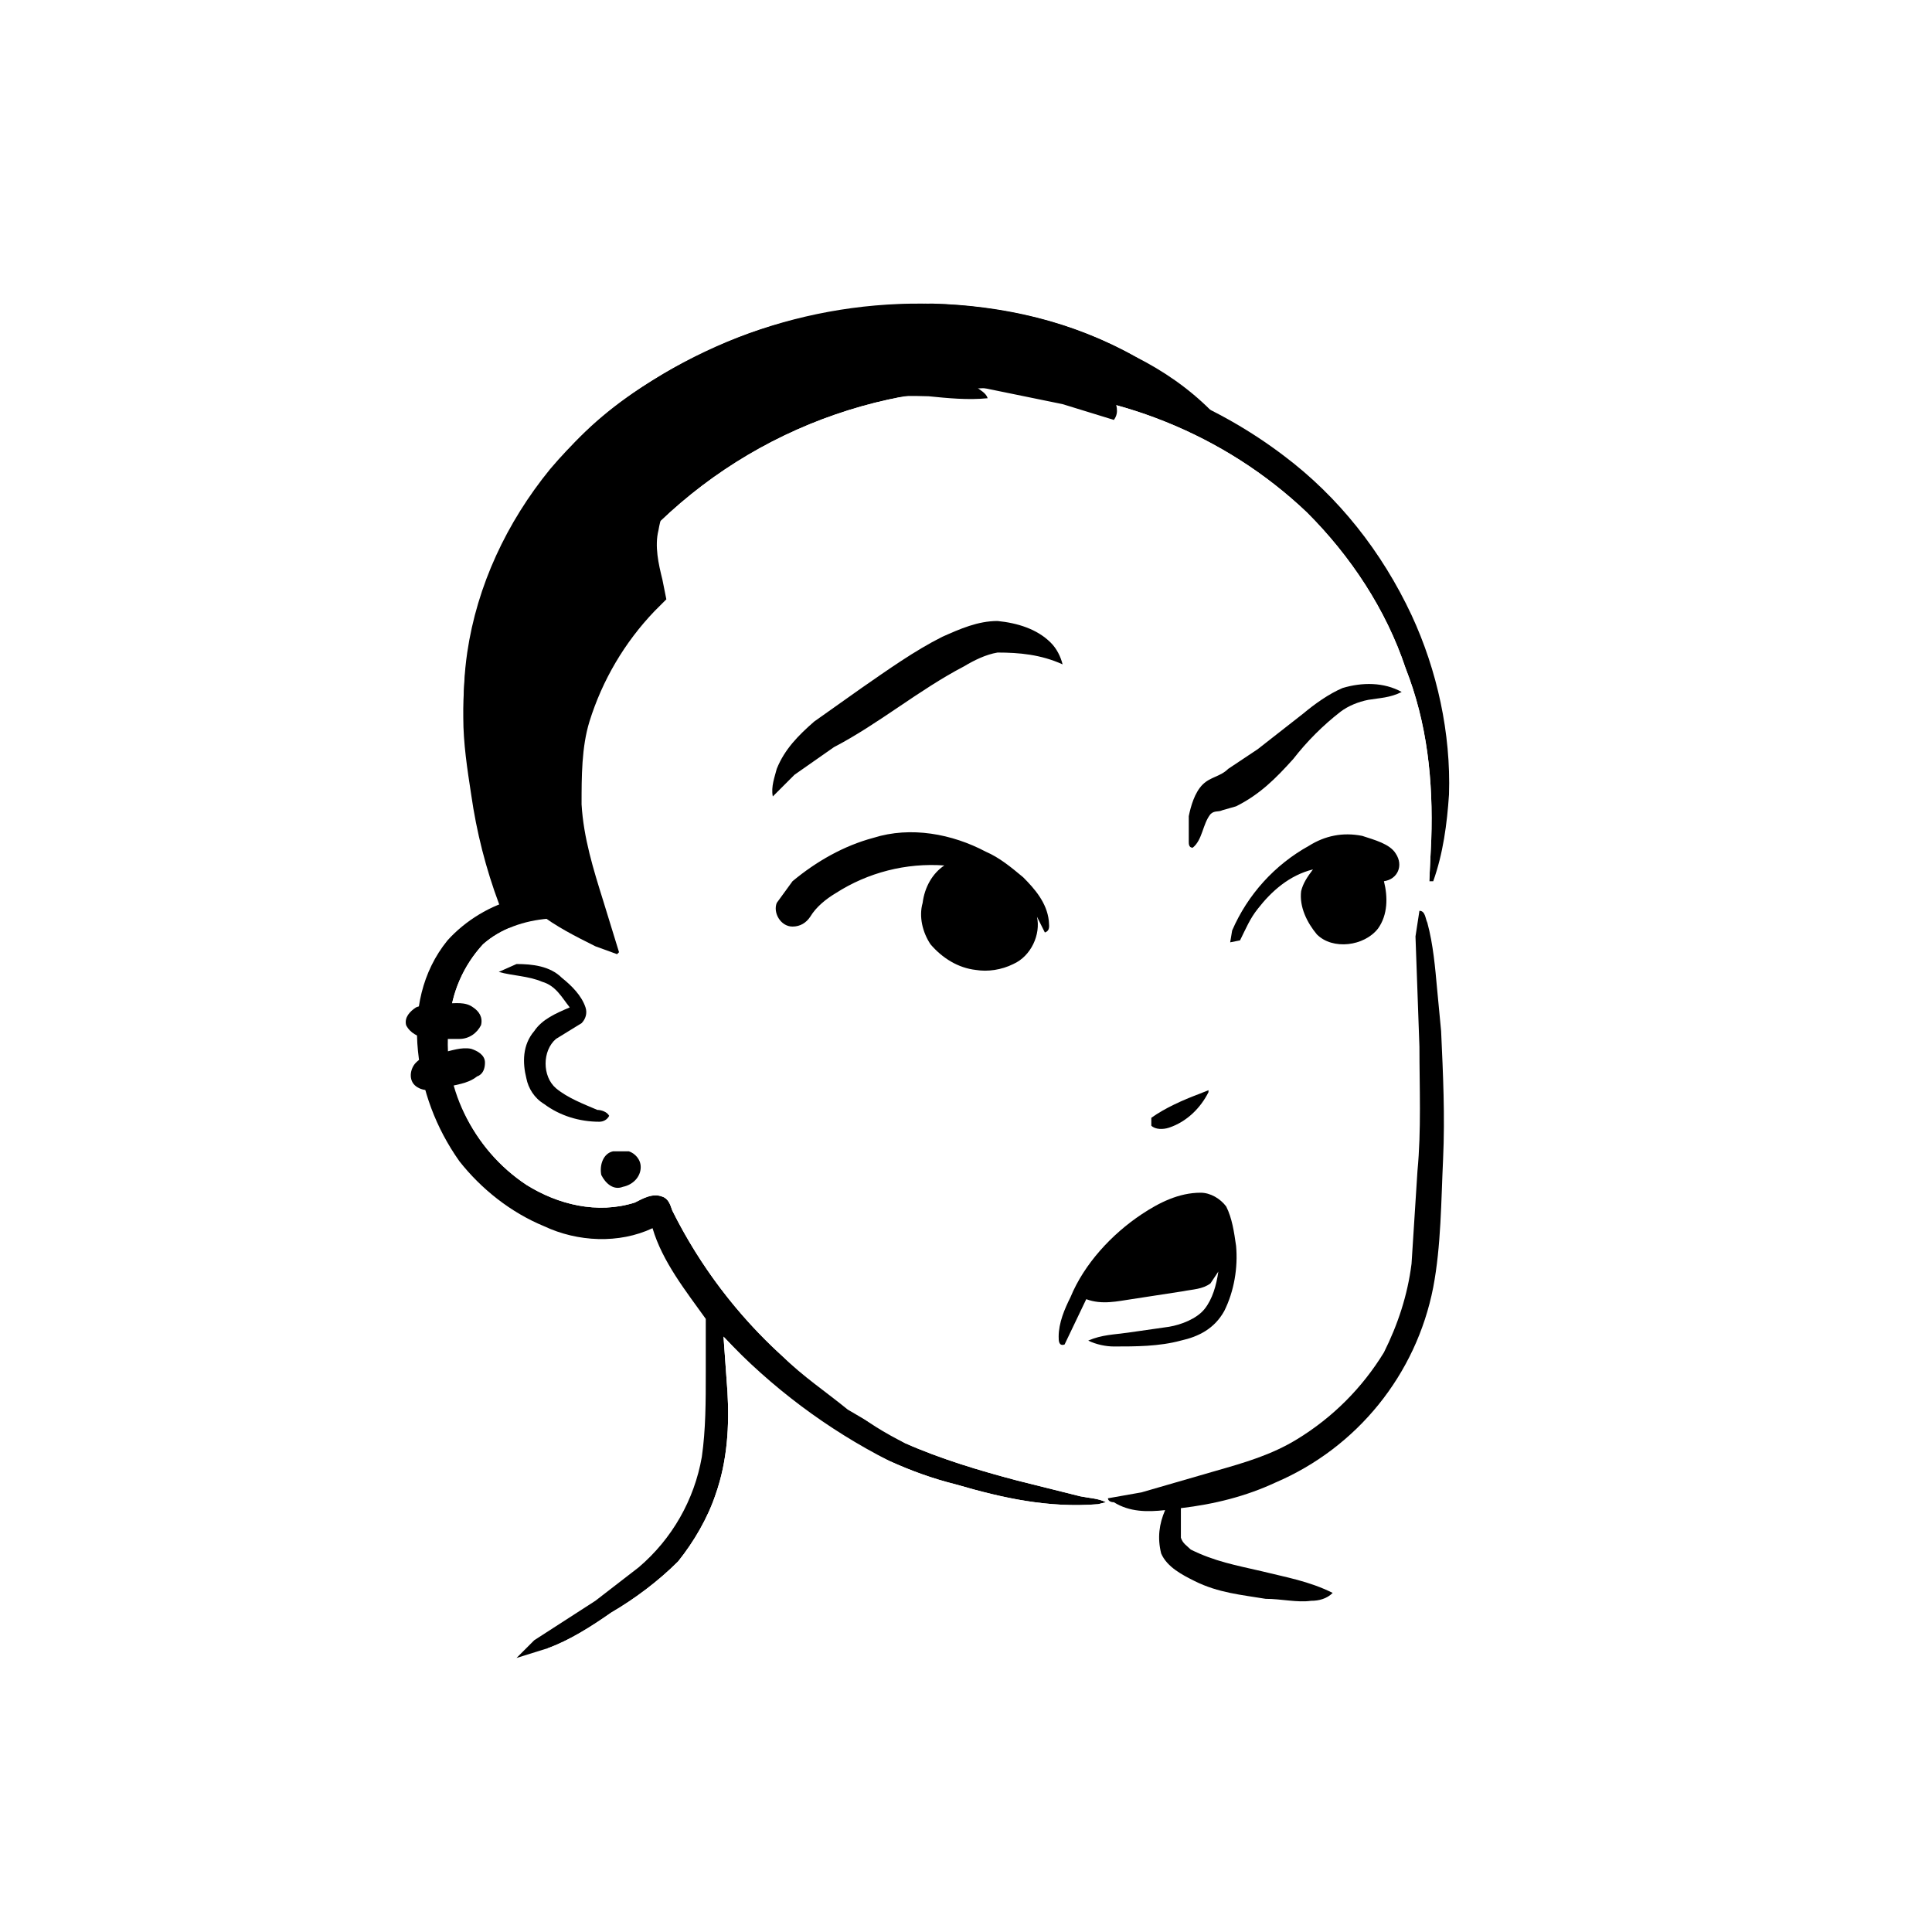
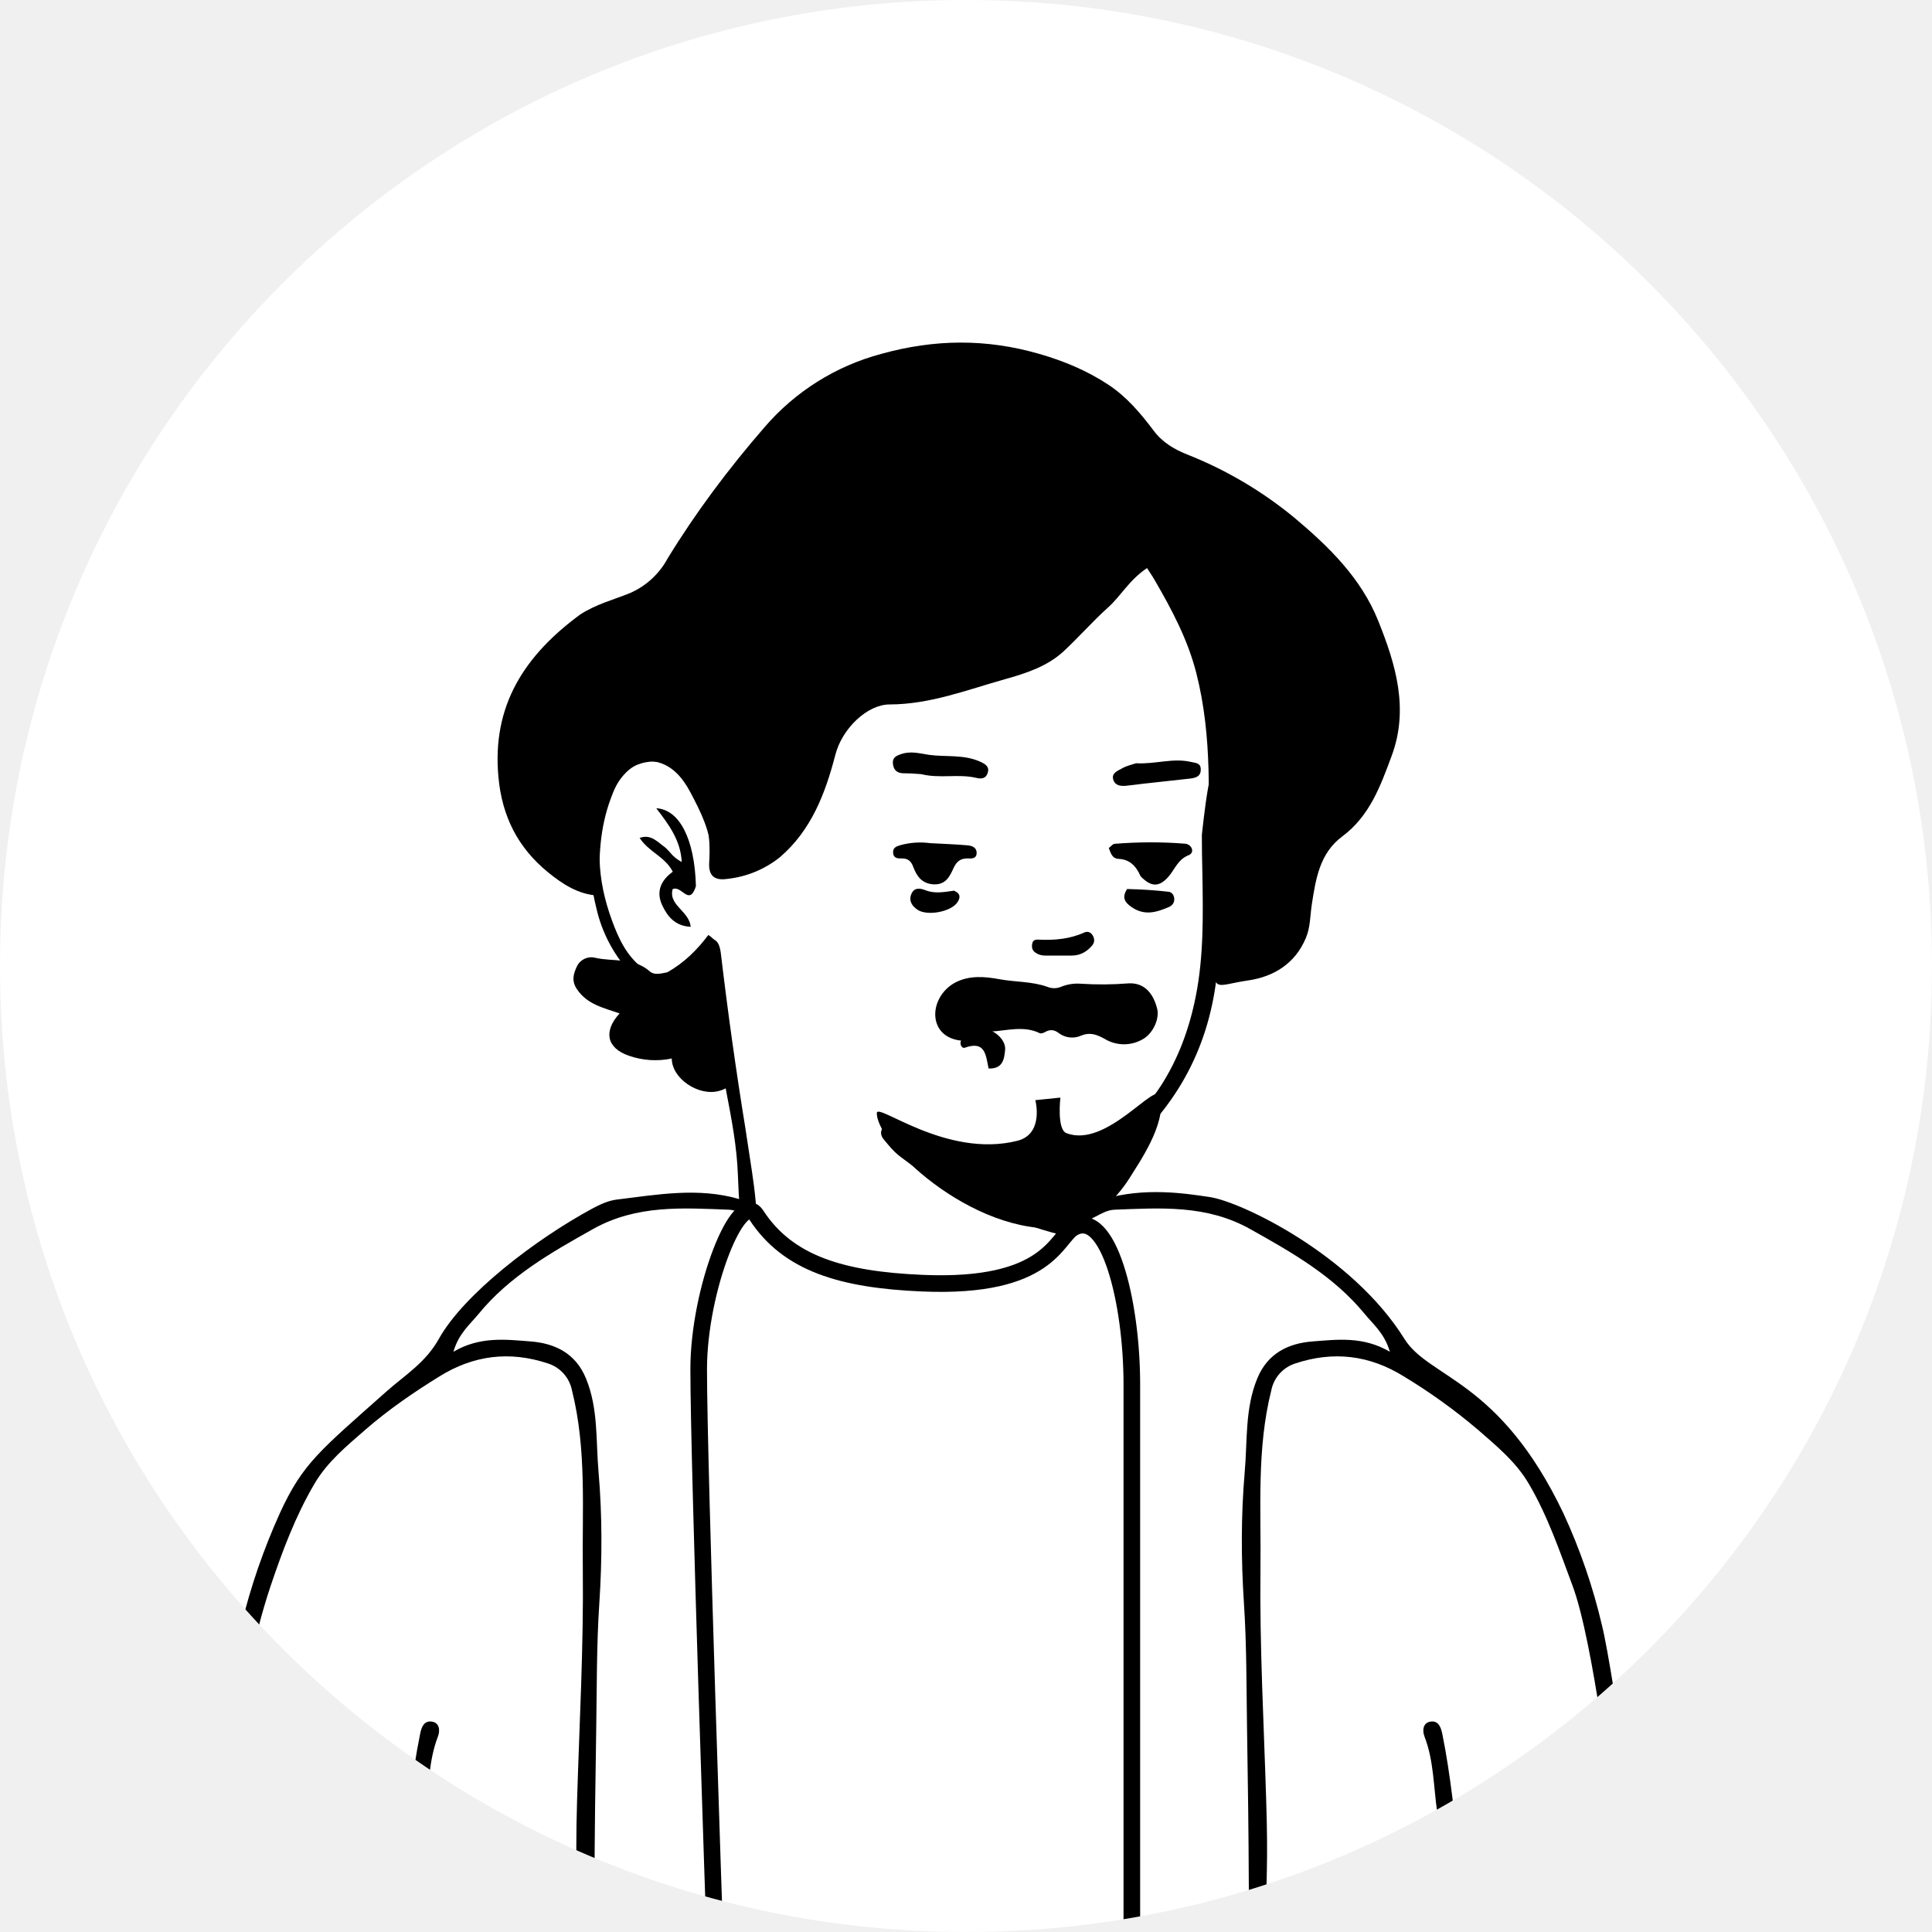
- <svg xmlns="http://www.w3.org/2000/svg" viewBox="0 0 980 980" fill="none" shape-rendering="auto">
+ <svg xmlns="http://www.w3.org/2000/svg" viewBox="0 0 1744 1744" fill="none" shape-rendering="auto">
  <mask id="viewboxMask">
-     <rect width="980" height="980" rx="0" ry="0" x="0" y="0" fill="#fff" />
+     <rect width="1744" height="1744" rx="872" ry="872" x="0" y="0" fill="#fff" />
  </mask>
  <g mask="url(#viewboxMask)">
-     <rect fill="#ffffff" width="980" height="980" x="0" y="0" />
-     <g transform="translate(10 -60)">
-       <path d="M506 219c30 6 60 19 84 38 7 5 15 11 20 18 1 3 3 5 3 8-1 3-5 2-7 1l-18-13c-19-16-41-28-65-35 12 6 24 15 29 27 1 2 3 6 0 7l-11-4a280 280 0 0 0-76-19c8 3 15 6 22 11 2 1 4 2 4 4h-17c-20-1-41-1-61 2-15 2-29 6-43 12l-7 4-18 13c-7 5-12 12-16 19-4 9-7 18-5 28l4 22-1 4c-16 14-27 32-35 52-4 11-6 22-7 33 0 10 0 20 2 30l8 32 7 22 2 8-6 6-15 18c-2 2-3 5-6 5-3 1-7 1-8-2a266 266 0 0 1-40-107c-2-13-4-26-4-39a193 193 0 0 1 49-131c13-16 29-29 47-40a253 253 0 0 1 185-34Z" fill="#000000" />
-       <path d="M528 244c41 6 80 22 113 47 28 21 50 49 65 81 13 28 20 60 19 91-1 15-3 30-8 44h-2l1-21c1-30-2-59-13-87-10-30-28-57-50-79-42-40-98-62-156-63a243 243 0 0 0-196 94 207 207 0 0 0-40 139l2 25c8 0 19 0 25 7l-3 3-17 1c-12 1-24 5-33 13a64 64 0 0 0-17 39c-5 32 12 65 39 83 16 10 36 15 55 9 4-2 9-5 14-3 3 1 4 4 5 7a251 251 0 0 0 90 100c8 7 18 13 28 18 18 8 38 14 57 19l32 8c5 1 9 1 13 3l-4 1c-25 2-48-3-72-10-12-3-23-7-34-12a306 306 0 0 1-84-63l2 28c1 17 0 35-6 52-4 12-11 24-19 34-10 10-22 19-34 26-10 7-21 14-32 18l-16 5 9-9 31-20 22-17a95 95 0 0 0 32-56c2-14 2-28 2-43v-27c-10-14-22-29-27-46-17 8-38 7-55-1-17-7-32-19-43-33-12-17-19-36-21-56s2-40 15-56c9-10 22-18 35-21-4-14-6-29-6-44a234 234 0 0 1 83-173 249 249 0 0 1 199-55Z" fill="#000" />
-       <path d="M653 320c22 22 40 49 50 79 11 28 14 57 13 87l-1 21-5 15-2 13 2 56c0 21 1 42-1 63l-3 47c-2 16-7 31-14 45-11 18-26 33-44 44-13 8-27 12-41 16l-38 11-17 3c0 1 1 2 3 2 8 5 17 5 26 4-3 7-4 14-2 22 3 7 11 11 17 14 12 6 24 7 36 9 7 6 14 14 16 24 2 8 2 16-2 23-5 10-14 18-24 23-13 8-27 14-42 18a468 468 0 0 1-222-1c-17-4-33-9-48-17-12-6-23-13-32-22-5-7-9-14-10-23 11-4 22-11 32-18 12-7 24-16 34-26 8-10 15-22 19-34 6-17 7-35 6-52l-2-28 22 23c19 15 40 30 62 40 11 5 22 9 34 12 24 7 47 12 72 10l4-1c-4-2-8-2-13-3l-32-8c-19-5-39-11-57-19l-29-17c-11-9-23-17-33-27a251 251 0 0 1-56-74c-1-3-2-6-5-7-5-2-10 1-14 3-19 6-39 1-55-9a88 88 0 0 1-39-83c1-14 7-28 17-39 9-8 21-12 33-13l17-1 3-3c-6-7-17-7-25-7l-2-25a207 207 0 0 1 40-139 243 243 0 0 1 196-94c58 1 114 23 156 63Z" fill="#ffffff" />
-       <path d="M710 522c3 0 3 4 4 6 3 11 4 23 5 34l2 21c1 22 2 43 1 65-1 21-1 44-5 65a136 136 0 0 1-80 99c-15 7-31 11-48 13v15c1 3 3 4 5 6 12 6 23 8 36 11 12 3 24 5 36 11-3 3-7 4-11 4-7 1-15-1-23-1-12-2-24-3-36-9-6-3-14-7-17-14-2-8-1-15 2-22-9 1-18 1-26-4-2 0-3-1-3-2l17-3 38-11c14-4 28-8 41-16 18-11 33-26 44-44 7-14 12-29 14-45l3-47c2-21 1-42 1-63l-2-56 2-13ZM252 549c8 0 17 1 23 7 5 4 10 9 12 15 1 3 0 6-2 8l-13 8c-7 6-7 19 0 25 6 5 14 8 21 11 2 0 5 1 6 3-1 2-3 3-5 3-10 0-20-3-28-9-5-3-8-8-9-13-2-8-2-17 4-24 4-6 11-9 18-12-4-5-7-11-14-13-7-3-15-3-22-5l9-4Z" fill="#000" />
-       <path d="M490 492c7 3 13 8 19 13 6 6 12 13 13 22 0 2 1 5-2 6l-4-8c2 9-3 20-12 24-6 3-13 4-19 3-9-1-17-6-23-13-4-6-6-14-4-21 1-8 5-15 11-19a90 90 0 0 0-55 14c-5 3-10 7-13 12-2 3-5 5-9 5-6 0-10-7-8-12l8-11c12-10 26-18 41-22 19-6 40-2 57 7ZM681 484c6 2 14 4 17 9 4 6 1 13-6 14 2 8 2 17-3 24-7 9-23 11-31 3-5-6-9-14-8-22 1-4 3-7 6-11-12 3-21 11-28 20-4 5-6 10-9 16l-5 1 1-6a90 90 0 0 1 39-43c8-5 17-7 27-5Z" fill="#000000" />
-       <path d="M496 375c10 1 20 4 27 11 3 3 5 7 6 11-11-5-22-6-33-6-6 1-12 4-17 7-23 12-43 29-66 41l-20 14-11 11c-1-5 1-10 2-14 4-10 11-17 19-24l24-17c13-9 27-19 41-26 9-4 18-8 28-8ZM701 411c-6 3-11 3-17 4-5 1-10 3-14 6-9 7-17 15-24 24-9 10-17 18-29 24l-7 2c-2 1-4 0-6 2-4 5-4 13-9 17-2 0-2-2-2-3v-13c1-5 3-12 7-16s9-4 13-8l15-10 23-18c6-5 13-10 20-13 10-3 21-3 30 2Z" fill="#000000" />
-       <path d="M216 569c5 0 10-1 14 2 3 2 5 5 4 9-2 4-6 7-11 7h-16c-5-1-9-3-11-7-1-4 2-7 5-9 5-2 10-1 15-2ZM229 592c3 1 7 3 7 7 0 3-1 6-4 7-5 4-11 4-17 6-5 1-10 2-14-1s-3-9 0-12c4-4 8-4 13-5s10-3 15-2ZM301 644h8c3 1 6 4 6 8 0 5-4 9-9 10-5 2-9-2-11-6-1-5 1-11 6-12Z" fill="#000000" />
-       <path d="M603 613v1c-4 8-11 15-20 18-3 1-7 1-9-1v-4c7-5 16-9 24-12l5-2Z" fill="#000000" />
-       <path d="M599 665c5 0 10 3 13 7 3 6 4 13 5 20 1 11-1 23-6 33-5 9-13 13-22 15-11 3-23 3-34 3-4 0-9-1-13-3 7-3 13-3 20-4l21-3c6-1 14-4 18-9s6-12 7-19l-4 6c-4 3-9 3-14 4l-26 4c-7 1-15 3-23 0l-11 23c-3 1-3-2-3-4 0-7 3-14 6-20 7-17 21-32 36-42 9-6 19-11 30-11Z" fill="#000000" />
-       <path d="M463 214c36 1 71 9 103 27 14 7 27 16 38 27 3 4 7 7 8 12 1 2 1 4-1 5a319 319 0 0 0-56-24c1 4 3 8 0 12l-26-8-44-9c2 2 5 3 6 6-10 1-20 0-30-1-31-1-61 3-90 14l-4 3-12 7c-6 4-11 8-15 13-8 8-14 19-16 31-2 8 0 17 2 25l2 10-6 6a142 142 0 0 0-33 56c-4 13-4 28-4 42 1 17 6 33 11 49l8 26-1 1-11-4c-10-5-20-10-29-17-6-4-13-10-13-18l5 3c-24-34-34-76-28-117 5-34 20-66 42-93 22-26 49-46 80-60 35-17 75-24 114-24Z" fill="#000000" />
+     <rect fill="#ffffff" width="1744" height="1744" x="0" y="0" />
+     <g transform="translate(531 487)">
+       <path d="M554 727.7c-99.2 297-363.8 388.6-503.7 19.8-19.3-50.7 31-69.5 66.2-91.9 24.1-15.3 36.8-28.5 35.3-42.2-7-64.4-36.9-243.8-36.9-243.8l-3-5.8s.7-1.6-2.2 1.2c-3 3-9.9 34.2-37 34.2-24.5 0-49.2-10.9-61-86.3C7.2 285.6 9.6 214 40 201c12.5-5.3 24-7.2 35.2-.8 11.3 6.4-13-22 112-126C268.4 6.4 396.7-3.5 448.5 8 500.3 19.5 552 44.8 574.9 98.5c27.8 65-25.9 114.3-14 262.5-2.2 53.6.8 171.2-146.6 210.6-28 7.5-19.3 48.4 22.7 58.4 67 21 117 72.3 117 97.9" fill="#fff" />
+       <path fill-rule="evenodd" clip-rule="evenodd" d="m554 266.2.1-1.4c4.1-36.4 8.2-71.7 27.1-103.4 6.5 4.4 5.7 10 3.7 15.2-19.9 51.2-18 104.4-16.2 157.6l.4 14c2.1 66.4-14.5 126.8-58.7 177.5-15.4 17.6-35.8 29.8-56.5 40.3-21.4 11-25.9 20.1-19.2 43.6l.8 2.6c1.4 3.9 2.8 7.9-1 11.8-4.5 4.6-9.5 3.3-14.8 1.8l-.6-.1a406.4 406.4 0 0 1-137-68.3c-6-4.4-10.8-10.3-15.5-16.1l-.3-.4c-2.5-3-3-7.8.5-10.4 3.3-2.5 5.8-.5 8.7 1.8l1 .9a145.5 145.5 0 0 0 76.3 31.7c13.4 1.4 26.6.9 40 .4 7.4-.3 14.8-.6 22.3-.5 10.2 0 18.7-4.7 26.7-9.2l2.8-1.6c27.8-15.5 54.3-32.8 72.2-60.7 16.1-25 25.9-52.2 31.6-80.9 7.2-36.1 6.6-72.7 6-109.8-.3-12-.5-24.2-.5-36.4ZM50.6 190.8c21.9-1.7 34 11.2 44.3 26.3a140.4 140.4 0 0 1 22.4 61.5c.5 3.7 1 7.6-1.2 11.3-4.5.6-4.9-3-5-5.6-.5-20.7-9.7-38.7-18.9-56.1-6.6-12.5-16.2-24.6-31.4-27.6-17.2-3.5-33 12-40.8 32.2-14.5 37.6-12 74.6 1.4 111 5.8 15.9 13.1 32.1 27.8 43.2 14.8 11.3 32.7 9.3 43.6-5.7l2-2.5c2-2.6 4-5.1 5-8 2.1-5.8 5.4-11.2 11.3-10.4 6.8 1 8 8.3 8.7 14a3661 3661 0 0 0 22 156.7l5.9 38.8c2.6 17.1 5.6 41.7 3.6 52.1a28 28 0 0 0-.3 2.2c-.4 2.8-.6 5-4.2 5.5-4.9.8-7-2-7.7-6.4-2.3-17-3-23.6-4-49.6-.9-25.2-5.6-50-10.4-74.9l-5-27c-5.2-30.8-10.3-62-10.8-97l-2 3c-7.6 11.3-13.7 20.5-24.5 24a40.5 40.5 0 0 1-46.1-12.5 127.8 127.8 0 0 1-28.8-55.8c-8.4-34-9.9-67.1.9-100.6 5.2-16.1 23.7-44.7 42.2-42Zm34.6 127.5c4.4 3.2 8.4 6 12-5.4-1.1-42.2-14.7-69.2-35.8-70.3 11.2 14.6 22 28.8 23 48.5a32.3 32.3 0 0 1-10.7-8.8c-2-2.2-4-4.4-6.5-6l-3-2.4c-4.8-3.6-9.7-7.4-17.8-4.5 3.8 5.8 9 10 14.3 14 6 4.7 12 9.3 15.6 16.5-10.6 7.7-15.2 17.7-9.7 29.9 4.8 10.5 11.9 19.2 25.9 19.8-.6-6.3-4.7-10.9-8.8-15.4-5-5.4-9.7-10.6-7.5-18.6 3.2-1.5 6.2.7 9 2.7Z" fill="#000" />
    </g>
-     <g transform="translate(10 -60)" />
+     <g transform="translate(178 1057)">
+       <path d="M1301.3 694.3S1276 480.8 1263 423.6c-25.7-111.8-73.3-201.4-135.3-220.5-29.6-9.2-39.4-34-47-53.2-3-7.8-5.8-14.7-9.3-19.2C1040 90.7 975 50.5 941 37.3 914.5 27 838.5 20.6 813 30.7c-11.5 4.5-16.2 11-17.6 18.5-1.5.5-3 1.1-4.4 2-3.3 1.8-6 5-9.5 9C768 75.7 745 102.1 653.7 98c-72.5-3.2-120.5-13.8-149-58.3-2.3-3.6-5-4.8-8-4.2a223.7 223.7 0 0 0-163 19C316.2 64 219.4 158.4 218.4 163.7c-2 10.6-25.6 28-55.2 47.6C100.9 252.4 73.6 333 49.3 404.4l-6.6 19.2C31.8 455.2 6.1 692 6.1 692l176 2.3h1119.2Z" fill="#fff" />
+       <mask id="bodyVariant07-a" style="mask-type:luminance" maskUnits="userSpaceOnUse" x="453" y="259" width="392" height="433">
+         <path d="m467 692-14-432.5h392V692H467Z" fill="#fff" />
+       </mask>
+       <g mask="url(#bodyVariant07-a)">
+         <g transform="translate(396 278)" style="mix-blend-mode:difference">
+           <g fill="#fff">
+             <path d="m302.9 264.7-.5.1h.5Z" />
+             <path d="M410.3 250c-3-10-7.3-19.7-13-28.5a217.4 217.4 0 0 0-24.8-32.8 410 410 0 0 0-64.7-54.4 371.2 371.2 0 0 0-53.1-30A199.3 199.3 0 0 0 188 83.5c-12-.9-24.3-.1-36.2 2.3 11 1 22 2.8 32.7 5.4 14.8 4 33.2 11.6 49.3 18.1 20.5 9 40.7 18.8 59.8 30.5 29.6 19 53.5 38 76.8 62.8 12.4 14.3 20.5 25 28.4 40.5 3.7 8 6.4 16.6 8 25.3.8 6.1.7 5 .8 8.6v1.4l-.4 2.8v.1a44.4 44.4 0 0 1-19.2 27.3c-26.3 17-53 25.7-84.3 24.3-20.5-.8-41.7-6-58.8-10.7a385.2 385.2 0 0 1-61.8-22.6c-17-8-33.5-17.2-48.2-29-16.7-13.3-31.1-24.6-45-42.6-9.2-11.8-14.4-19.2-19.9-33l-.8-2.5c-1.6-5.4-1-2.5-1.7-8.3.2-3.5-.8-8 2.4-13.3a63 63 0 0 1 33.3-24c7.4-2.3 21.7-4.6 32.5-4.7 8-.1 16 1.2 23.9 2.4 15.7 2.8 28.7 6.9 44.7 13.5 14.7 6 29 12.8 42.9 20.4 29.1 16.6 63 42.2 70.4 67.4l.4 1.6v.2c.3 1.2.5 2.5.6 3.7v.3a114.5 114.5 0 0 0-.2 1.7l-.3 1.3c-1.5 4-7 7.6-15.3 10.1h-.3l-.3.2h.1a86 86 0 0 1-16.3 1.6c-9.5.1-18.9-1.6-28-3.8a126.6 126.6 0 0 1-38.1-15.5 189 189 0 0 1-26.9-18.4c-5.9-5-11.6-10.3-16.3-16.6-2-3-2.9-4.1-3.9-7.7a39.8 39.8 0 0 1 .2-.8l.2-.3v-.2l1.2-1.3.3-.4.3-.2c2.8-1.9 5.9-3.3 9-4.3 4-1.1 8.2-1.7 12.3-1.7a100.8 100.8 0 0 1 45.5 11.7 103 103 0 0 0-11.2-8.6c-12.8-8.2-29.1-15.6-44.6-14.2-12.4 1.7-19.9 6.7-20.1 20-.2 12.2 8.1 22.3 16.5 30.3 6.3 6 13 11.6 20.3 16.6a213.5 213.5 0 0 0 34 19c7.7 3 15.6 5.5 23.7 7.2 9.6 2.2 19.5 3.6 29.3 3 6.7-.3 13.5-1.1 19.7-3.8 25-9.7 16.6-42 3.8-58.7a158.2 158.2 0 0 0-36.9-35.3 284 284 0 0 0-51.1-29.7c-14-6.3-28-12.5-42.8-16.8a209.3 209.3 0 0 0-39.5-7.7c-7.8-.4-15.6 0-23.2 1.1A76.8 76.8 0 0 0 77.2 147a49.5 49.5 0 0 0-13 15.9 49.1 49.1 0 0 0-3.4 24c1.6 18.5 11.9 35 22.9 49.6a187.5 187.5 0 0 0 30.9 32.4c11.3 9.5 22.6 19.1 35 27 25.6 16 53.7 27.7 82.4 36.6 28.4 8.3 57.8 16 87.6 14.2a144 144 0 0 0 75.9-29 55.6 55.6 0 0 0 19-35.6 90 90 0 0 0-4.2-32Z" />
+             <path fill-rule="evenodd" clip-rule="evenodd" d="M528.4 299.2c2 3 4 6.1 4.8 9.6 1 4.7 1.3 11-3 14.2-2.5 1.4-5.6 1.7-8.5 2l-1.4.1c-5.3.4-10.6.5-15.9.4h-.4c-2.8 5.2-5.5 10.5-8 16 1.3-5.1 3-10.6 5-16.2a213 213 0 0 1-8-.5 142.3 142.3 0 0 0 3.3 8.2l-.5-.7-.6-1c-1.4-2.1-2.8-4.3-4-6.6a126.6 126.6 0 0 1-26-5c-5-1.5-10.6-3.3-12.2-8.7-1.3-5-.3-11 4.2-14a142 142 0 0 1 18.1-12.4c-.7-3-1.4-6.3-1.8-9.5-.7-7.3-1.7-22.4 9-22.2 4.4 1 7.9 4 11.2 6.8l1.6 1.3a150.9 150.9 0 0 1 8.8 8.5c3.8-1.7 7.7-3 11.6-4.2 3.1-.8 6.4-1.4 9.5-.4 3.8 2 4 7 3.5 10.8-.5 2.8-1.4 5.4-2.7 7.9l-3.5 7.1c2 2.6 3.8 5.3 5.6 8l.3.5Zm-8.8-20.8c-1.7.3-3.4.7-5 1.3l-.4.1-.5.2 3.6 4.2 2.4-5.8Zm-37.2-11.6 4 2c2.5 1.8 4.9 3.7 7 5.8a349 349 0 0 0-12.5 6.8 58.4 58.4 0 0 1-1-14.2l.8-.4h1.7Zm-3.3 30.2c-4.7 2.7-9.4 5.6-13.8 8.7 6 2 12.4 3.4 18.8 4.2a244.4 244.4 0 0 1-5-13Zm9 13.4-4.3-16v-.1l2.8-1.6c5.4-3 11-6 16.6-8.5a222 222 0 0 1 9.6 10.8l-6.6 16.5c-6 0-12.2-.4-18-1Zm29.3-9.7-5.8 10.8c4.3 0 8.6-.3 12.9-.8l-.9-1.4c-2-2.9-4-5.8-6.2-8.6Z" />
+             <path d="M262.6 221.8c2 6.7 3.6 10.8-3.4 12.4-5.4 1.1-11 .5-16.4.4-.8 0-1.1 0-.2.3a45 45 0 0 0 9.6 3.6c12.6 3.2 17.6-6.8 10.4-16.7ZM412.8 353.9c-4.7 2.5-9.9 4.1-15 5.8a237 237 0 0 1-21.2 5.6 261 261 0 0 1-58.3 5c-22.6-1-45-4.8-66.8-11-18-5-45.7-11.8-72.3-22.3l-5.7-2.3a851 851 0 0 0 56.3 29.5 196.2 196.2 0 0 0 55.3 16.5c18.7 3.2 37.7 4.2 56.7 3 10.3-.6 20.8-1.6 30.9-4.3a134 134 0 0 0 39-17.4c8.7-6.3 15-15 21.4-23.6-6.6 5.7-12.6 11.2-20.3 15.5ZM391.5 147.3l-4.2-2.4 7.3 7a340.7 340.7 0 0 1 50.5 71.3c-8.6-31-23-61.4-53.6-76ZM18.6 152c5.3-8.4 19-25 29-31.4A100 100 0 0 1 75.5 106a95.2 95.2 0 0 1 21.2-2.5 69.2 69.2 0 0 0-23.6-2.9A78.2 78.2 0 0 0 44 111c-13.7 8-24 20.7-32 34.1a89.6 89.6 0 0 0-11 45c.8 19.6 8 38.5 18.3 55a300 300 0 0 0 38 44.2l15.1 14.5A518 518 0 0 1 27.1 242c-14.5-23.5-21.2-43.7-18.5-62.6a64 64 0 0 1 10-27.5Z" />
+             <path fill-rule="evenodd" clip-rule="evenodd" d="M134.7 341.1c-1.8-3-3.7-6-5.8-8.9l-.6-.7-.5-.6 1.4-2.6c1.3-2.1 2.5-4.3 3.3-6.7.8-3.5.8-8.2-2.3-10.6a7 7 0 0 0-4.4 0 43.7 43.7 0 0 0-11.4 4.2A264.7 264.7 0 0 0 91.6 294c-1-.9-2.1-1.8-3.4-2.4-3.5-1.4-5 3.2-5.3 5.8a64.1 64.1 0 0 0 2.5 20.5c1 4.3 2.3 8.6 3.7 12.8l-4 2.8-.7.5-9.8 7c-3 2.3-6.4 4.9-7 8.9-.7 3.5-.5 8.3 2.9 10.4 3.6 1.2 7.5 1.5 11.4 1.8l2.4.2c5.3.4 10.6.4 16 .1 2.3 6.7 4.7 13.4 7.3 20 .2.9.7 1.7 1.3 2.4-.7-1.2-1-2.6-1.2-4l-.4-1.9-1.5-6.5-2.2-10.2c2 0 4.1-.2 6.2-.4-1.2 4.6-2.1 9.4-2.7 14.1 1.4-4.9 3.1-9.7 5.1-14.3a464.7 464.7 0 0 0 10.6-1.2l7.8-1c1.2-.2 2.4-.6 3.6-1a7 7 0 0 0 2.4-3c2-4.7.8-10-2-14.2Zm-44-32.9c4.8 4 9.3 8 13.6 12.4l-9.4 6c-1.7-6.7-3.2-13-4.2-18.4Zm2.5 34.4-8.4 5.7c3.5.2 7 .3 10.5.2l-2.1-6Zm7.3 5.8-2.3-9.2 4.7-3c3.1-2 6.8-4.2 10.5-6.2 1.6 1.8 3.4 3.7 5 5.7a230.1 230.1 0 0 0-4.3 11.6c-4.5.5-9 .9-13.6 1Zm19.8-3.5-1 1.9 7.2-1c-1-1.5-2.5-3.3-4-5.2l-.5 1-1.7 3.3ZM380.5 75.7c-1.2-2-3-3.5-5.2-4.4l-8-3.8c.3-14 .3-27.9-.3-41.8-.3-2-1.1-5.4-3.7-4.6a17.3 17.3 0 0 0-3.6 5 341 341 0 0 1-19.6 29.4 646.9 646.9 0 0 0-43.3-16.7c-1.8-.6-3.6-1.2-5.3-.4-4.3 3.3-3.8 10.2-1.7 14.6a64 64 0 0 0 9.8 12.5l.2.2c5.4 5.8 11.2 11.1 17 16.4l1.6 1.4 1 1a5872 5872 0 0 1-15 9.4 27 27 0 0 0-5.7 4 6 6 0 0 0 0 6.6 3 3 0 0 0 2.6.8c1.5 0 3-.3 4.6-.5 5.1-.9 10.2-2 15.3-3.1l5-1.2 9-2a3942 3942 0 0 0 12.6 11.1c4.2 3.7 10.2 9 14.2 5.6 3.4-3.3 3.8-8.2 4.1-12.7l.2-2.3.5-8.6 6.2-1.2c.5 0 1-.2 1.4-.3 1.4-.3 2.8-.6 4-1.3 4-2.9 4-9 2-13Zm-20-12.7v1.4l-9.3-4.1 5.6-6a57 57 0 0 0-8.4 4.8 242.4 242.4 0 0 1-4-1.7l-1.4-.6c6.5-6.2 12.5-12.8 18-19.8-.3 7.4-.4 16.6-.5 26Zm-55-7A1166.6 1166.6 0 0 0 337 85a225.8 225.8 0 0 1 23.2-6v-.5c-5.7-2.6-11.5-5-17.3-7.5l-3.5-1.5a55 55 0 0 1-5.6 3 94 94 0 0 1 3.5-3.9l-5-2.1a54 54 0 0 0-.7.6l.4-.5.1-.2c-8.8-3.6-17.6-7.2-26.6-10.5Zm5 38.4c3.3-3 6.5-6.2 9.6-9.4l4.5 4.1a556 556 0 0 0-14 5.3Zm38.5 1 1.8 1.7 1 .9c1.5 1.2 3.7 3.2 6.7 4.4h.5c.3-2.6.6-5.7.7-9.3L349 95.4Z" />
+           </g>
+         </g>
+       </g>
+       <path d="M467.4 694.3S452.7 266.8 452.7 179c0-72.8 36.6-163 52-139.2 28.5 43.8 77.2 58.4 149.7 61.5 115 5 120.9-41.3 136.6-50 31.4-17.6 52.7 66 52.7 141.4V694" stroke="#000" stroke-width="15" />
+       <path d="M1295 694c-6.2-21.3-11.5-73.3-14.9-102-2.4-20.7-19.6-166.5-38.5-217.4-11.6-31.1-22.4-63-39.5-92.1-11.7-20-29.3-34.3-46-48.9a513 513 0 0 0-67-48.2c-30.9-19.2-63.4-23-97.6-11.7a32 32 0 0 0-21.9 24.3c-13.4 53.3-9.1 107.6-9.8 161.6-.8 69.8 3.1 139.5 5.2 209.2 1.8 57.2 0 66.7-.6 125.2h-14.5c-.9-32.2-.4-15.3-.6-47.5-.2-47.6-.8-95.1-1.6-142.7-.6-37.8-.3-75.7-2.8-113.5-2.6-39.6-2.7-79.1.7-118.6 2.5-28.2.1-57 11.3-84.3 9.4-23 28.3-31.8 49.9-33.5 22.4-1.7 45.7-4.8 69.8 9.3-4.8-16.6-15-24.7-22.6-34-28-34.2-65.5-55.5-103.6-76.8-39.3-22-80.7-19-122.6-17.4-6.5.3-12 3.8-17.8 6.7-7.5 4-15.3 7.3-26.6 4.8 9.5-13 22.1-17.3 35.1-21.1 37.1-10.8 73-5.2 95.7-1.8C943 28 1042.7 76 1089.7 151.5c22.3 35.9 85.8 36.4 143.6 157.6a528 528 0 0 1 34.7 100.7c10.9 44 39.5 252.6 39.5 284.2H1295ZM15.3 694c2-6.9 2.7-9.9 3.6-15.7 4.6-28.4 5.5-57.6 8.9-86.3 2.4-20.7 3.3-41.4 6-62 7.2-52.7 15.6-105 32.5-155.4 10.7-31.7 22.4-63 39.5-92.1 11.7-20 29.3-34.3 46-48.9 20.7-18 43.5-33.7 67-48.2 30.9-19.2 63.4-23 97.6-11.7a32 32 0 0 1 21.9 24.3c13.4 53.3 9.1 107.6 9.8 161.6.8 69.8-3.1 139.5-5.2 209.2-1.8 57.2.5 125 .5 125l14.6.2c.9-32.2.4-15.3.6-47.5.2-47.6.8-95.1 1.6-142.7.6-37.8.3-75.7 2.8-113.5 2.6-39.6 2.7-79.1-.7-118.6-2.5-28.2-.1-57-11.3-84.3-9.4-23-28.3-31.8-50-33.5-22.3-1.7-45.6-4.8-69.7 9.3 4.8-16.6 15-24.7 22.6-34 28-34.2 65.5-55.5 103.5-76.8 39.4-22 80.8-19 122.7-17.4 6.5.3 12 3.8 17.8 6.7 7.5 4 2.3 11.5 6.4.7 5.8-15-2-13.2-15-17-37-10.8-74-4-111 .5-7.4 1-14.8 4.4-21.5 8-51.4 27.8-116 77.2-138.6 117.6-12 21.6-30.7 32.8-47.5 47.7C111 252.3 95.3 263.8 74.6 309a573.6 573.6 0 0 0-34.7 100.7c-11 44-19.1 88.6-22.8 134.2-2.7 32.4-7.4 64.8-10.3 97.4-2 22.8-3.5 39.7-3.5 52.6h12Z" fill="#000" />
+       <path d="M1131.8 694c2-23.7-8-84.7-12.5-115.7-3.3-22.6-3-46-11.4-67.7-2.1-5.4-1.5-12.4 5.3-13.5 6.4-1 9.2 3.5 10.7 10.8 7.8 38.3 11.3 77.2 16 116 3.5 30 7.8 60 8.5 70l-16.6.1ZM193.3 694c1.4-23.6 8-84.7 12.6-115.7 3.3-22.6 3-46 11.4-67.7 2.1-5.4 1.5-12.4-5.3-13.5-6.4-1-9.3 3.5-10.7 10.8-7.8 38.3-11.3 77.2-16 116-3.6 30-5.7 70.1-5.7 70.1h13.7Z" fill="#000" />
+     </g>
+     <g transform="translate(266 207)">
+       <path d="M257.6 347.8c14.4-9.4 30.2-13.4 45-19.4a70.4 70.4 0 0 0 34-31.2c25.7-42 55.2-81.3 87.4-118.4a210.3 210.3 0 0 1 105.7-66.4c48-13.3 94.6-13.8 142.6.1 22.4 6.5 42.8 15 62.1 27.7 16.7 11 29.3 26 40.9 41.4 8.2 11 18.8 17 30.2 21.6a360 360 0 0 1 97 57.2c31 26 60.2 54.5 75.6 93 15.8 39.3 28 79.6 12 122.3-10 27-19.8 54-44.4 72.3-20.5 15.2-24 38.5-27.6 61.8-1.5 10-1.2 20.2-5.3 29.9-9.7 23.2-29 34.9-51.9 38.3-31.8 4.6-29.5 12.6-34.5-24.1a477.2 477.2 0 0 1-2.8-77.4c1.7-59.1 5.1-118.2-9.8-176.3-7.7-30-22-56.9-37.4-83.4-2.1-3.7-4.6-7.3-7-11-16.2 10.9-23.6 25.2-35.2 35.6-14.1 12.6-26.6 27.1-40.6 40-14.8 13.4-33.8 19.5-52.4 24.7-34.2 9.6-67.4 22.7-104.2 22.8-20 0-42.9 21.6-49 45.7-9 34.7-21.7 68-50.1 92.3a91.6 91.6 0 0 1-47.7 19.5c-11.5 1.7-16.8-3.2-16-15 1.5-24-1.9-47.2-16-67-9.8-13.4-21.2-27.4-41.8-23.2-18.3 3.7-25.2 16.5-31.2 33-9.5 25.8-11 52-9.6 78.9.1 2.4-.7 4.9-1.3 8.4-18.5-1-32.8-10.7-45.6-21.1-27-22-41.6-50.3-44.8-86.3-5.9-64.6 23.9-109.6 73.7-146.3ZM336.3 670.7c15.4-8.6 27-20.3 37.1-33.7 7 4.4 9.2 9.7 9.8 16.4 2.6 28 2.3 56 7.5 83.8 1.3 6.6 2.3 13.4 4.3 19.8 3.6 11.6-1.1 17.8-12 20.8-18.4 5-42.6-11.2-42.6-29.3a72.1 72.1 0 0 1-38.7-2.5c-20.4-7-23-22.3-8.4-38.2-14.2-5-29.2-7.9-38.6-22-5-7.6-3-13.8 0-20.3 2.9-6.2 9.6-9.5 16.2-8 16.6 3.9 35.2-.5 49.7 12.4 4 3.5 9.7 2 15.7.8Z" fill="#000" />
+     </g>
+     <g transform="translate(791 871)">
+       <path d="M101.4 93.5c-2.6-12.2-2.9-25.4-21.6-18.7-2.6.9-5-3.7-3.1-6.7 4.4-7 10.7-11.9 19.6-10.9 10.6 1.3 20.9 10.6 20 19.5-.7 8.1-2 17.4-14.9 16.8Z" fill="#000" />
+     </g>
+     <g transform="translate(653 805)">
+       <path d="M138.5 199.8c0-10 62.6 41.1 126.8 25 24.4-6.1 16.3-36.7 16.3-36.7l22.6-2.3s-3.3 28.5 5.3 32c36.5 14.4 81.5-48.4 84.9-33 5.5 25.1-19.6 60.3-28 74-12.3 19.6-35.4 40.6-51.2 43.4-82.2 14.9-176.7-72.5-176.7-102.4ZM219.4 134.6c-15.3 0-25-7-27.6-18.5-2.8-13.1 4.9-27.4 17.2-34 13-7 27.5-5.5 40-3.2 14.5 2.7 29.7 1.9 43.7 7a16 16 0 0 0 12.3-.2 39.3 39.3 0 0 1 17.6-2.7 296 296 0 0 0 42.8-.3c13.4-.9 22.2 7.5 26.1 22.6 2.5 9.3-3.8 23-13.3 28a33.6 33.6 0 0 1-34-.5c-6.8-3.7-12.9-6.4-21.4-2.9a20 20 0 0 1-19.6-2c-4.3-3.5-8.2-3.9-12.8-1.3-1.4.8-3.7 1.7-4.9 1-14.6-7-29.4-2.2-44.3-1.4-8.4.4-13 8-21.8 8.4Z" fill="#000" />
+     </g>
+     <g transform="translate(901 668)">
+       <path d="M45.4 194.6c-5 .2-8.7-.4-12-2.9-2.8-2-3.2-4.8-2.6-7.9.5-3.3 3.2-3.8 5.8-3.6 14.1.7 28-.5 41.1-6.4 3.2-1.5 6-.2 7.7 2.6 1.7 3.1 2 6.3-.8 9.4-5 5.8-11.2 9-19 8.8H45.5Z" fill="#000" />
+     </g>
+     <g transform="translate(610 680)">
+       <path d="M407.4 122.5c13 .3 25.4 1.1 37.6 2.5 3 .4 5 3.3 5 6.7 0 3.3-1.7 5.6-4.7 7-11.2 4.8-22 8.2-33.7.2-6.5-4.5-9-8.7-4.2-16.4ZM251.2 124c6.4 2.8 5.6 6.6 3 10.6-5.9 8.6-27.3 12.5-36 6.6-5-3.4-8-8-5.6-14 2.5-6.2 7.7-5.6 12.8-3.6 8.3 3.3 16.5 1.7 25.8.4ZM419.6 111c-4.2-9.5-9.9-15.2-19.8-15.7-6-.3-7-5.1-8.9-9.8 2-1.5 3.5-3.7 5.3-3.8 21.1-1.7 42.4-1.8 63.5-.1 6 .4 9.3 8 3.2 10.4-10 4-12.5 13.2-18.5 19.8-8.2 9-15.2 9.1-24.8-.8ZM229.6 81.1c12.2.7 23.1 1 34 2 3.6.3 8 1.8 8 6.7 0 5.6-4.6 5.2-8.3 5.1-6.3 0-9.7 2.7-12.5 8.6-3.4 7.4-6.9 15.3-18 14.8-10.5-.6-15.1-7.2-18.2-15.2-2-5.7-4.9-8.4-10.9-8.2-3.4.1-7.1-.2-7.5-4.9-.4-5 3-6 7-7.2a67.7 67.7 0 0 1 26.4-1.7Z" fill="#000" />
+     </g>
+     <g transform="translate(610 680)" />
+     <g transform="translate(774 657)">
+       <path d="M57.5 41.8C51.3 41.3 46 41 41 41c-5.7-.2-8.5-3.4-9-8.8-.5-5.3 3-7 7.5-8.5 8.6-3 17.1-.5 25.2.7 15.4 2.1 31.5-.6 46.4 6.3 5 2.3 8.3 4.7 6.4 10.3-1.8 5.2-6.1 5.2-10.6 4.1-16-3.7-32.4.9-49.4-3.3ZM251.8 32c17.2.9 33.1-5 49.3-1.2 4 1 9 .7 8.8 7 0 6.2-4.7 7.4-9.5 8-19 2.2-38 4-56.9 6.4-5.7.7-11 .1-12.6-5.6-1.7-5.7 4-7.8 8-10 3.5-2.1 7.8-3.1 12.9-4.7Z" fill="#000" />
+     </g>
+     <g transform="translate(0 559)" />
  </g>
</svg>
